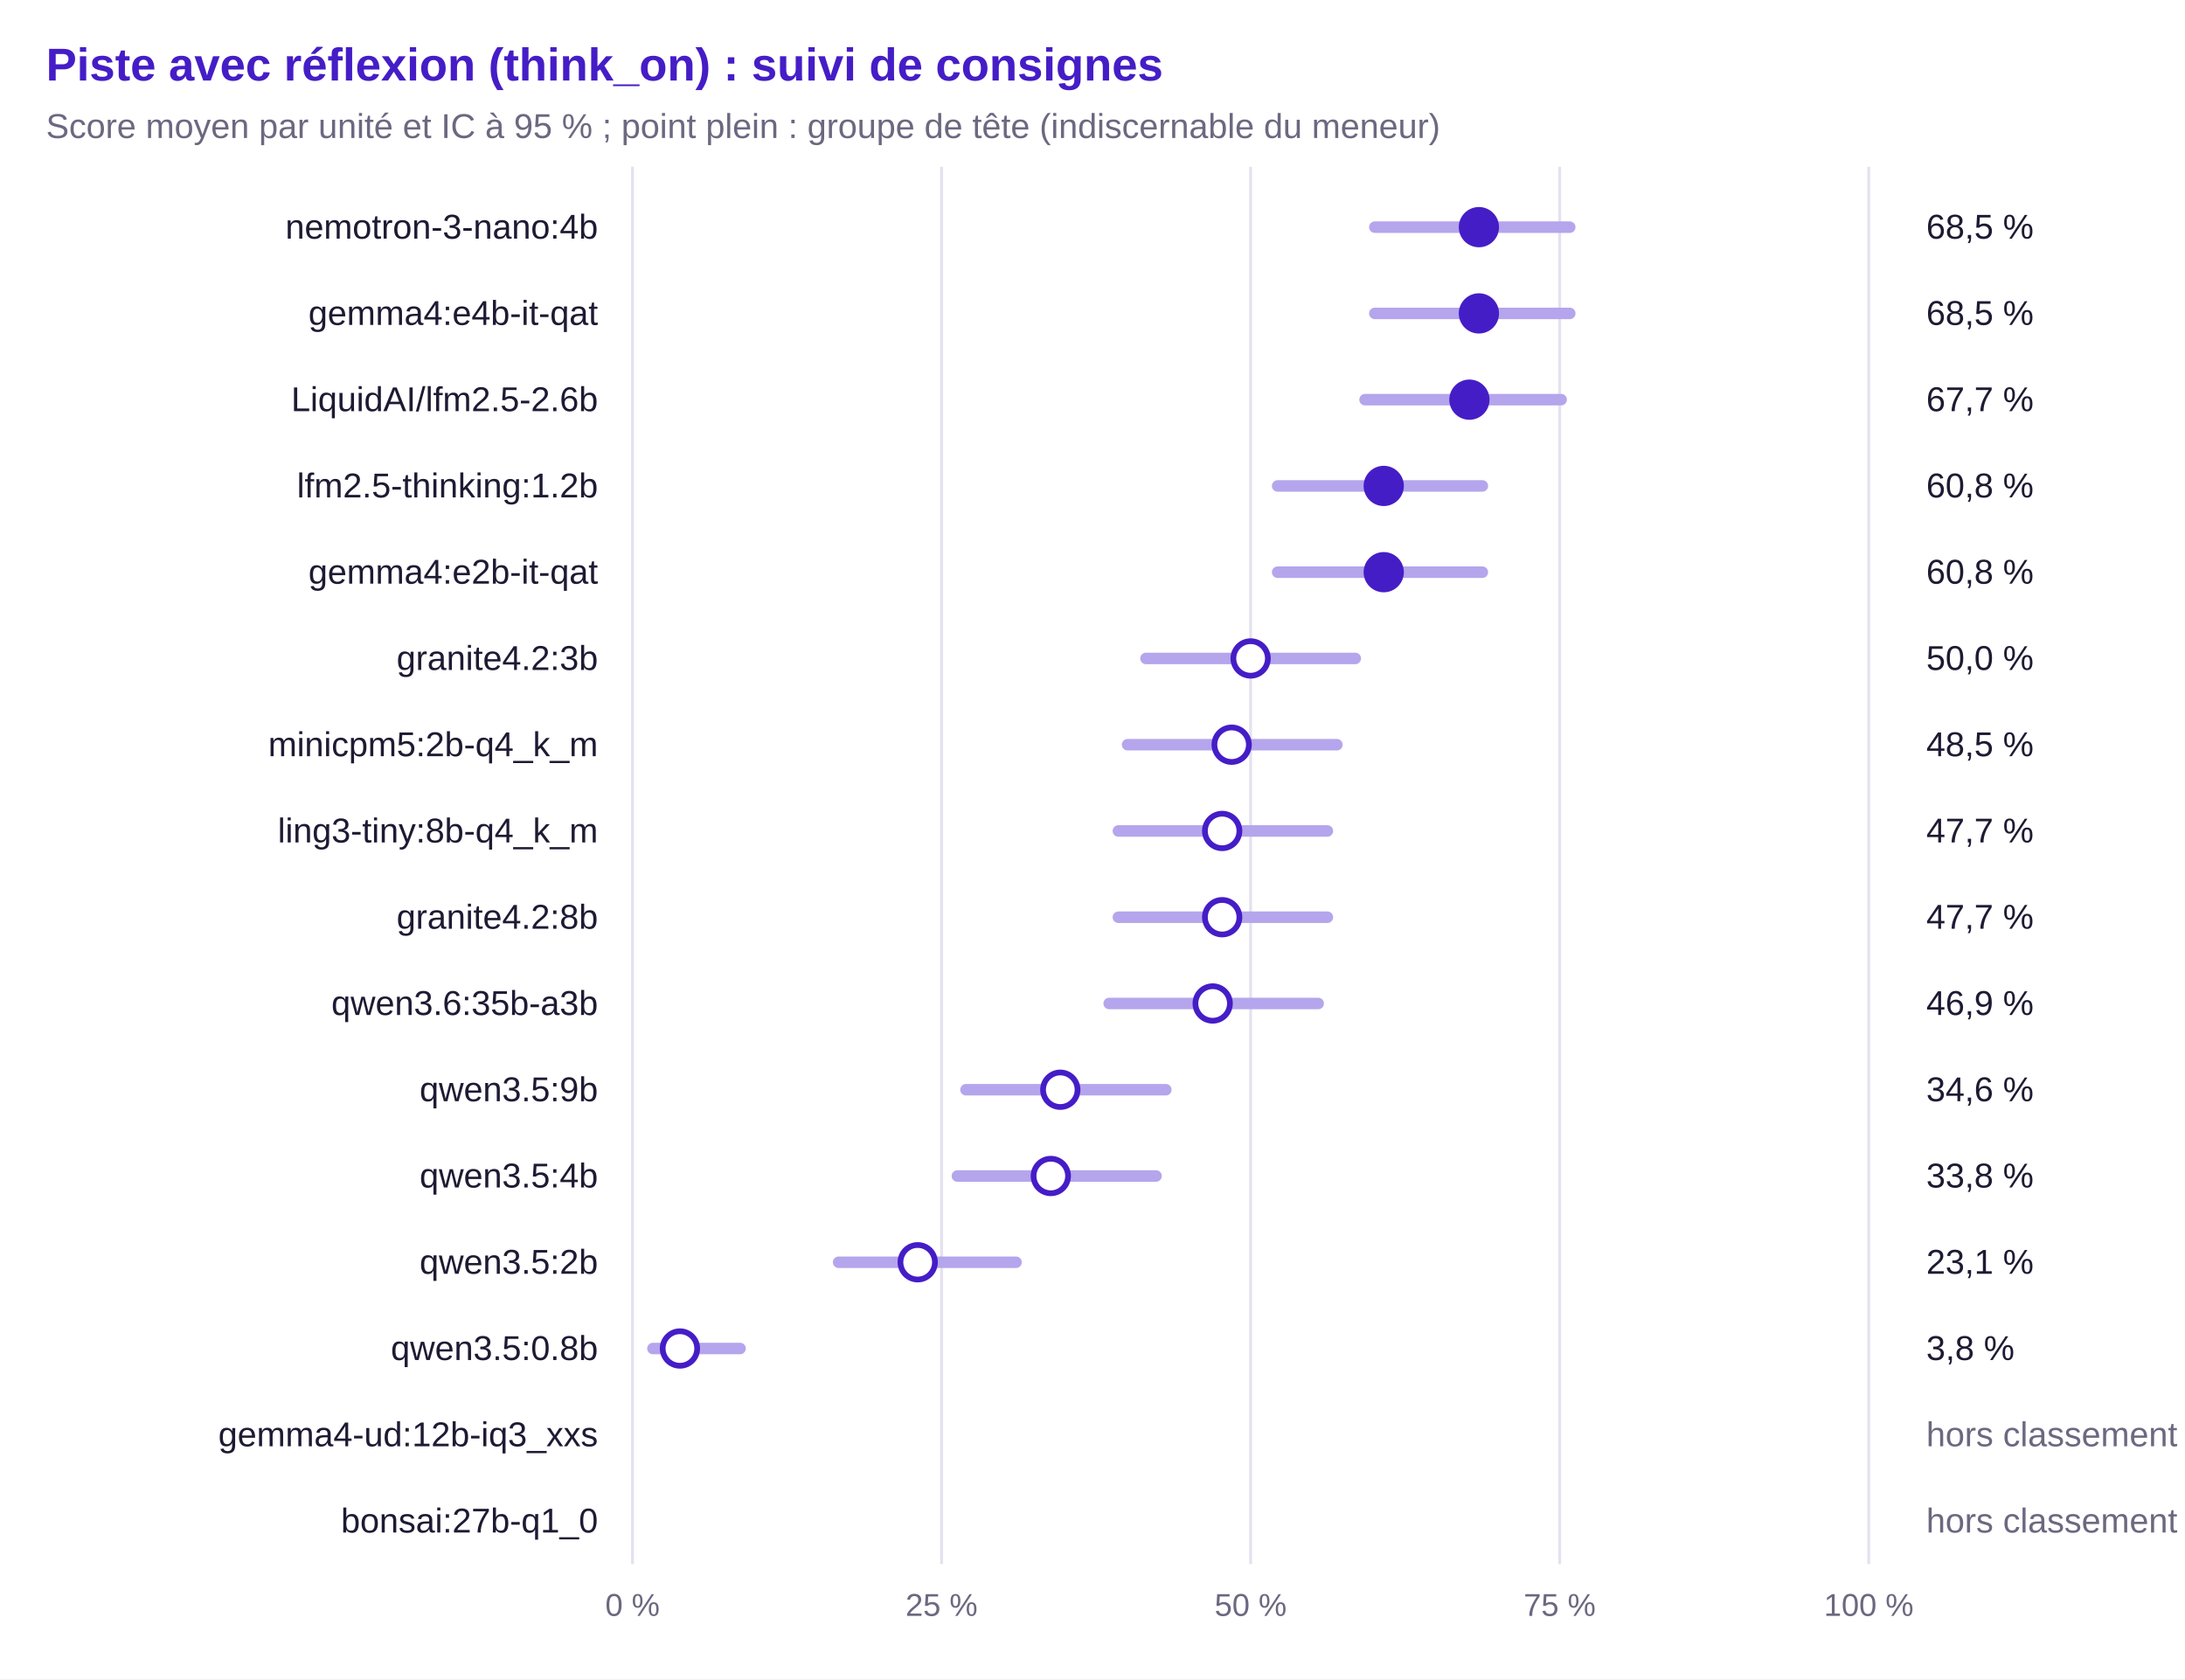
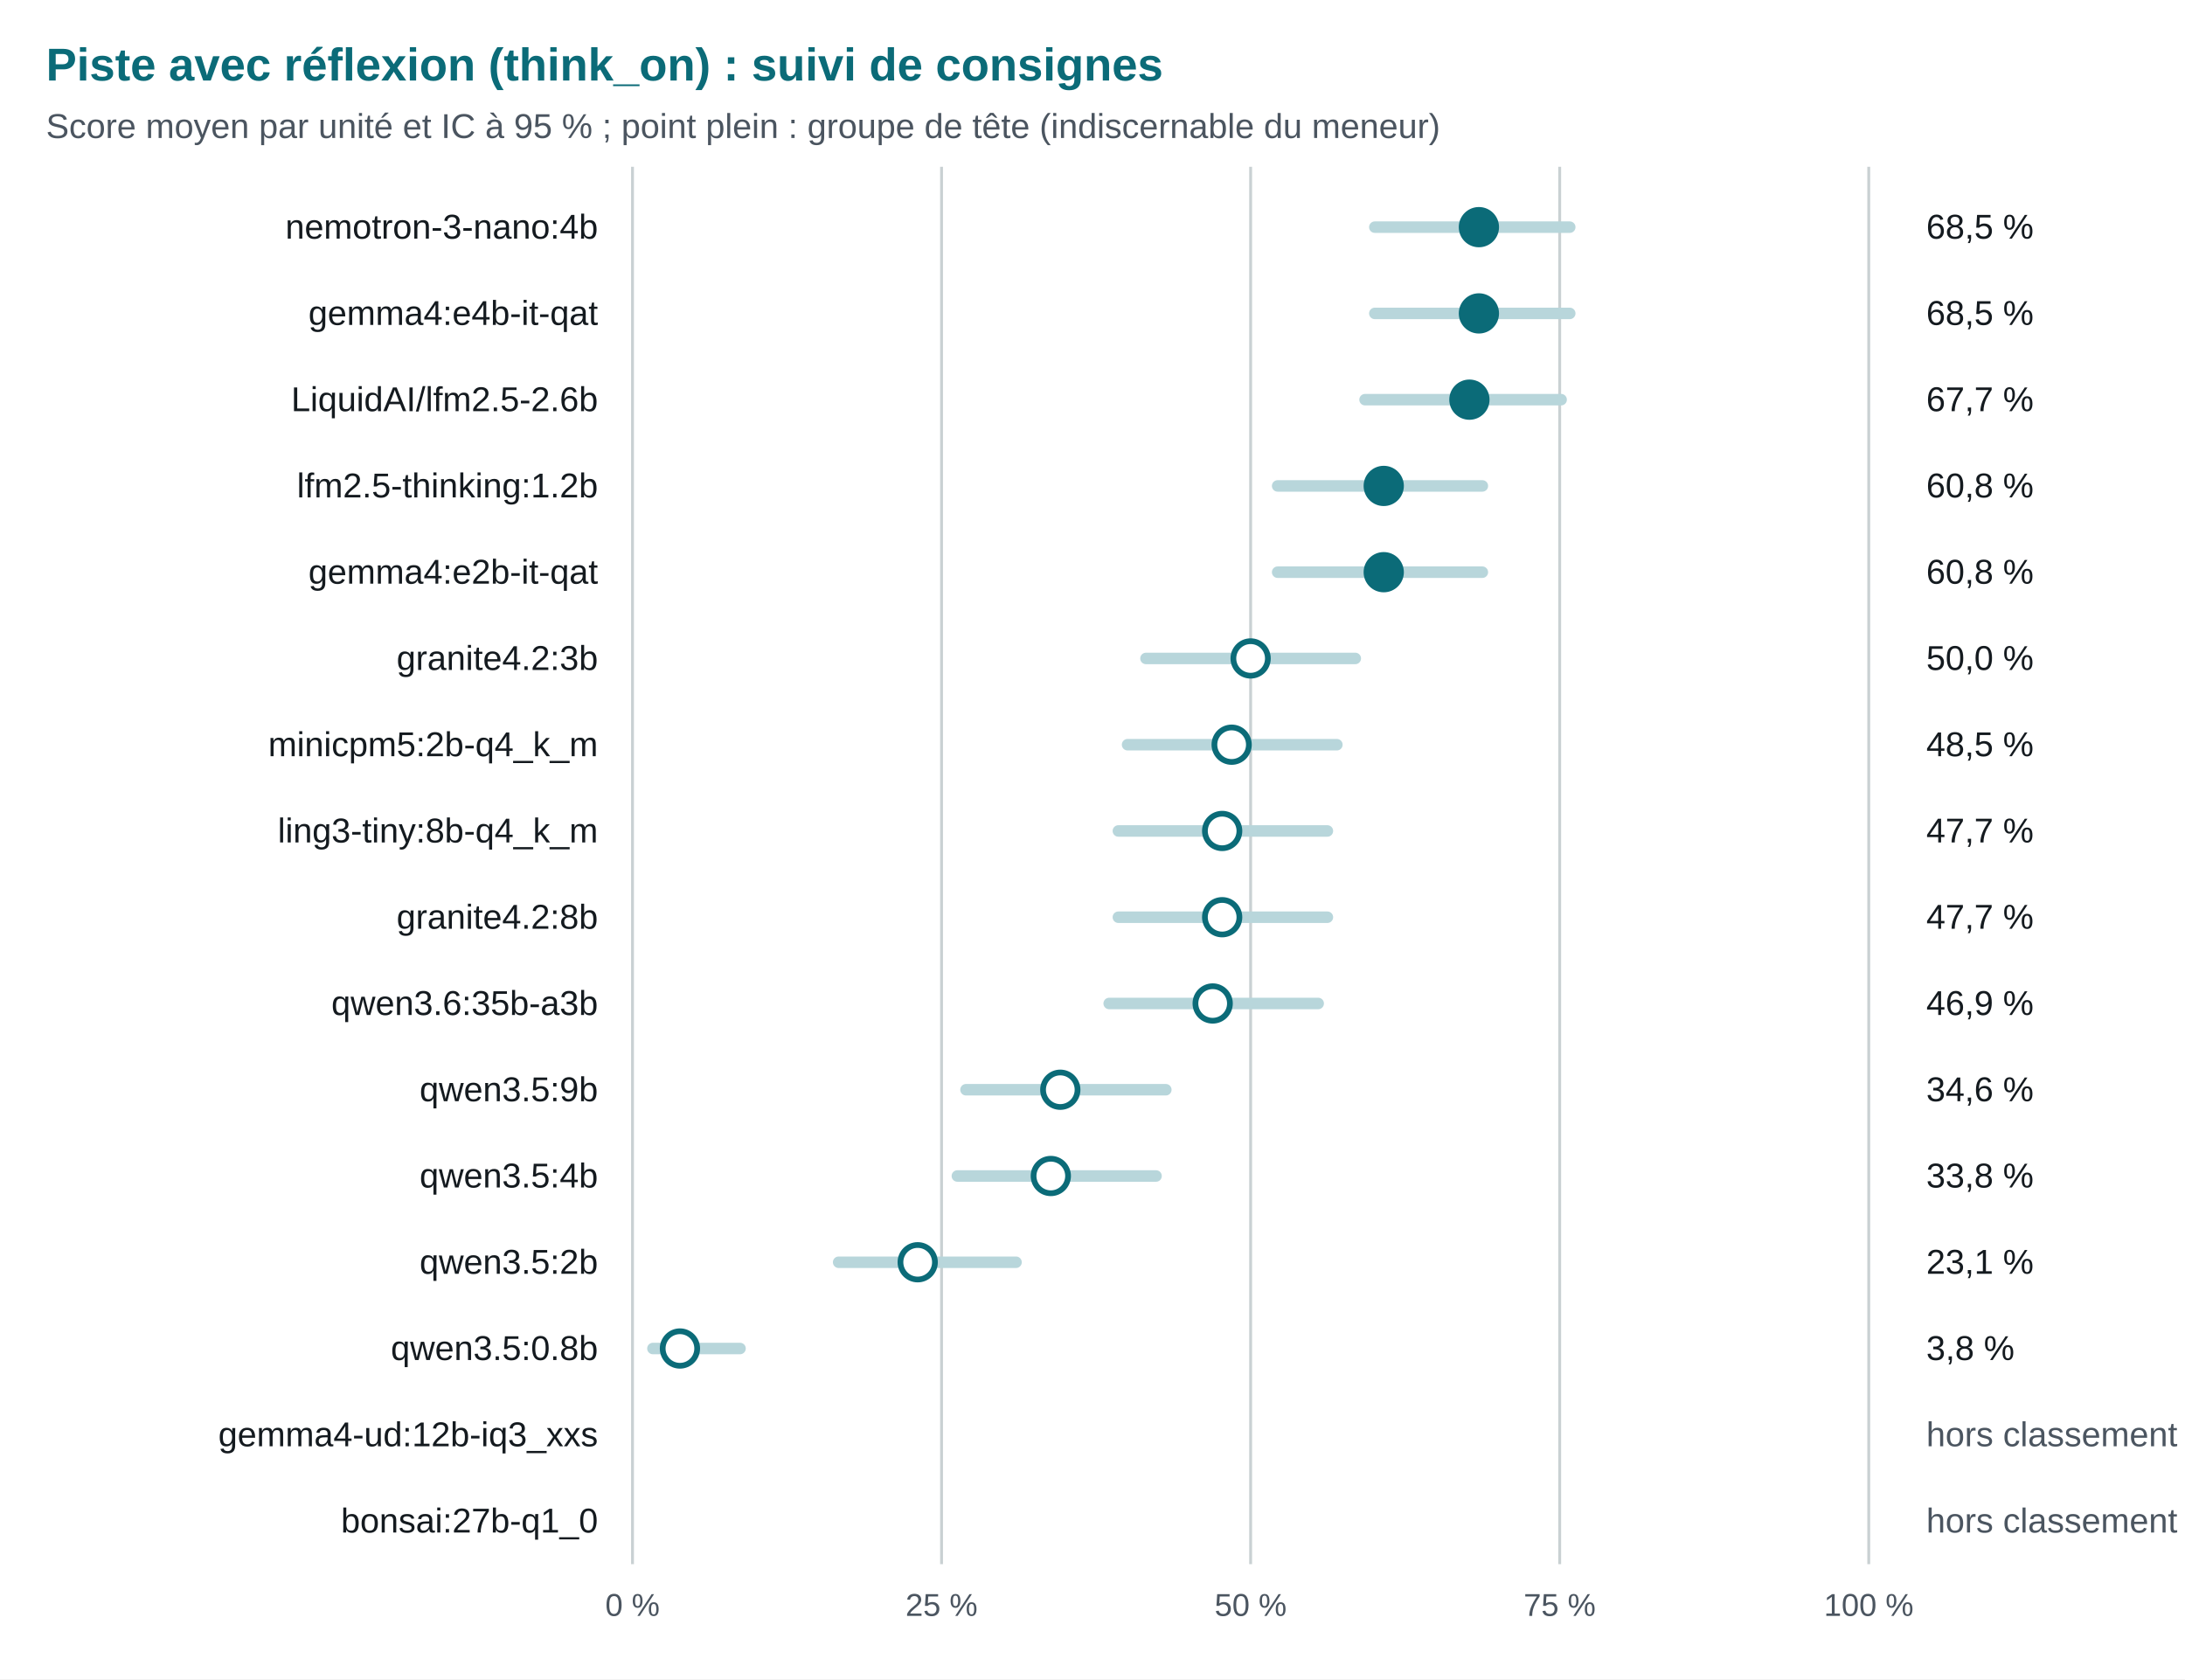
<svg xmlns="http://www.w3.org/2000/svg" width="760" height="584" viewBox="0 0 760 584" role="img" aria-label="Piste avec réflexion (think_on) : suivi de consignes. nemotron-3-nano:4b : 68,5 % (IC à 95 % de 60,0 % à 75,8 %) ; gemma4:e4b-it-qat : 68,5 % (IC à 95 % de 60,0 % à 75,8 %) ; LiquidAI/lfm2.5-2.6b : 67,7 % (IC à 95 % de 59,2 % à 75,1 %) ; lfm2.5-thinking:1.2b : 60,8 % (IC à 95 % de 52,2 % à 68,7 %) ; gemma4:e2b-it-qat : 60,8 % (IC à 95 % de 52,2 % à 68,7 %) ; granite4.2:3b : 50,0 % (IC à 95 % de 41,5 % à 58,5 %) ; minicpm5:2b-q4_k_m : 48,5 % (IC à 95 % de 40,0 % à 57,0 %) ; ling3-tiny:8b-q4_k_m : 47,7 % (IC à 95 % de 39,3 % à 56,2 %) ; granite4.2:8b : 47,7 % (IC à 95 % de 39,3 % à 56,2 %) ; qwen3.6:35b-a3b : 46,9 % (IC à 95 % de 38,6 % à 55,5 %) ; qwen3.5:9b : 34,6 % (IC à 95 % de 27,0 % à 43,1 %) ; qwen3.5:4b : 33,8 % (IC à 95 % de 26,3 % à 42,3 %) ; qwen3.5:2b : 23,1 % (IC à 95 % de 16,7 % à 31,0 %) ; qwen3.5:0.8b : 3,8 % (IC à 95 % de 1,7 % à 8,7 %) ; gemma4-ud:12b-iq3_xxs : hors classement ; bonsai:27b-q1_0 : hors classement.">
  <rect width="760" height="584" fill="#FFFFFF" />
-   <text x="16" y="28" font-family="Arial, Helvetica, sans-serif" font-size="16" font-weight="bold" fill="#451DC7">Piste avec réflexion (think_on) : suivi de consignes</text>
-   <text x="16" y="48" font-family="Arial, Helvetica, sans-serif" font-size="12" fill="#6B6880">Score moyen par unité et IC à 95 % ; point plein : groupe de tête (indiscernable du meneur)</text>
-   <line x1="220.0" y1="58" x2="220.0" y2="544" stroke="#E4E1F0" stroke-width="1" />
-   <text x="220.0" y="562" font-family="Arial, Helvetica, sans-serif" font-size="11" fill="#6B6880" text-anchor="middle">0 %</text>
-   <line x1="327.5" y1="58" x2="327.5" y2="544" stroke="#E4E1F0" stroke-width="1" />
-   <text x="327.5" y="562" font-family="Arial, Helvetica, sans-serif" font-size="11" fill="#6B6880" text-anchor="middle">25 %</text>
-   <line x1="435.0" y1="58" x2="435.0" y2="544" stroke="#E4E1F0" stroke-width="1" />
-   <text x="435.0" y="562" font-family="Arial, Helvetica, sans-serif" font-size="11" fill="#6B6880" text-anchor="middle">50 %</text>
-   <line x1="542.5" y1="58" x2="542.5" y2="544" stroke="#E4E1F0" stroke-width="1" />
-   <text x="542.5" y="562" font-family="Arial, Helvetica, sans-serif" font-size="11" fill="#6B6880" text-anchor="middle">75 %</text>
-   <line x1="650.0" y1="58" x2="650.0" y2="544" stroke="#E4E1F0" stroke-width="1" />
-   <text x="650.0" y="562" font-family="Arial, Helvetica, sans-serif" font-size="11" fill="#6B6880" text-anchor="middle">100 %</text>
-   <text x="208" y="83.0" font-family="Arial, Helvetica, sans-serif" font-size="12" fill="#1F1A33" text-anchor="end">nemotron-3-nano:4b</text>
-   <line x1="478.2" y1="79.0" x2="546.0" y2="79.0" stroke="#B5A5EC" stroke-width="4" stroke-linecap="round" />
-   <circle cx="514.4" cy="79.0" r="6" fill="#451DC7" stroke="#451DC7" stroke-width="2" />
-   <text x="670" y="83.0" font-family="Arial, Helvetica, sans-serif" font-size="12" fill="#1F1A33">68,5 %</text>
-   <text x="208" y="113.0" font-family="Arial, Helvetica, sans-serif" font-size="12" fill="#1F1A33" text-anchor="end">gemma4:e4b-it-qat</text>
-   <line x1="478.2" y1="109.0" x2="546.0" y2="109.0" stroke="#B5A5EC" stroke-width="4" stroke-linecap="round" />
-   <circle cx="514.4" cy="109.0" r="6" fill="#451DC7" stroke="#451DC7" stroke-width="2" />
-   <text x="670" y="113.0" font-family="Arial, Helvetica, sans-serif" font-size="12" fill="#1F1A33">68,5 %</text>
-   <text x="208" y="143.0" font-family="Arial, Helvetica, sans-serif" font-size="12" fill="#1F1A33" text-anchor="end">LiquidAI/lfm2.5-2.6b</text>
-   <line x1="474.8" y1="139.0" x2="543.0" y2="139.0" stroke="#B5A5EC" stroke-width="4" stroke-linecap="round" />
-   <circle cx="511.1" cy="139.0" r="6" fill="#451DC7" stroke="#451DC7" stroke-width="2" />
-   <text x="670" y="143.0" font-family="Arial, Helvetica, sans-serif" font-size="12" fill="#1F1A33">67,7 %</text>
-   <text x="208" y="173.0" font-family="Arial, Helvetica, sans-serif" font-size="12" fill="#1F1A33" text-anchor="end">lfm2.5-thinking:1.2b</text>
-   <line x1="444.4" y1="169.0" x2="515.6" y2="169.0" stroke="#B5A5EC" stroke-width="4" stroke-linecap="round" />
-   <circle cx="481.3" cy="169.0" r="6" fill="#451DC7" stroke="#451DC7" stroke-width="2" />
-   <text x="670" y="173.0" font-family="Arial, Helvetica, sans-serif" font-size="12" fill="#1F1A33">60,8 %</text>
-   <text x="208" y="203.0" font-family="Arial, Helvetica, sans-serif" font-size="12" fill="#1F1A33" text-anchor="end">gemma4:e2b-it-qat</text>
-   <line x1="444.4" y1="199.0" x2="515.6" y2="199.0" stroke="#B5A5EC" stroke-width="4" stroke-linecap="round" />
-   <circle cx="481.3" cy="199.0" r="6" fill="#451DC7" stroke="#451DC7" stroke-width="2" />
-   <text x="670" y="203.0" font-family="Arial, Helvetica, sans-serif" font-size="12" fill="#1F1A33">60,8 %</text>
-   <text x="208" y="233.0" font-family="Arial, Helvetica, sans-serif" font-size="12" fill="#1F1A33" text-anchor="end">granite4.2:3b</text>
-   <line x1="398.6" y1="229.0" x2="471.4" y2="229.0" stroke="#B5A5EC" stroke-width="4" stroke-linecap="round" />
-   <circle cx="435.0" cy="229.0" r="6" fill="#FFFFFF" stroke="#451DC7" stroke-width="2" />
-   <text x="670" y="233.0" font-family="Arial, Helvetica, sans-serif" font-size="12" fill="#1F1A33">50,0 %</text>
-   <text x="208" y="263.0" font-family="Arial, Helvetica, sans-serif" font-size="12" fill="#1F1A33" text-anchor="end">minicpm5:2b-q4_k_m</text>
-   <line x1="392.2" y1="259.0" x2="465.0" y2="259.0" stroke="#B5A5EC" stroke-width="4" stroke-linecap="round" />
-   <circle cx="428.4" cy="259.0" r="6" fill="#FFFFFF" stroke="#451DC7" stroke-width="2" />
-   <text x="670" y="263.0" font-family="Arial, Helvetica, sans-serif" font-size="12" fill="#1F1A33">48,5 %</text>
-   <text x="208" y="293.0" font-family="Arial, Helvetica, sans-serif" font-size="12" fill="#1F1A33" text-anchor="end">ling3-tiny:8b-q4_k_m</text>
-   <line x1="389.0" y1="289.0" x2="461.7" y2="289.0" stroke="#B5A5EC" stroke-width="4" stroke-linecap="round" />
-   <circle cx="425.1" cy="289.0" r="6" fill="#FFFFFF" stroke="#451DC7" stroke-width="2" />
-   <text x="670" y="293.0" font-family="Arial, Helvetica, sans-serif" font-size="12" fill="#1F1A33">47,7 %</text>
-   <text x="208" y="323.0" font-family="Arial, Helvetica, sans-serif" font-size="12" fill="#1F1A33" text-anchor="end">granite4.2:8b</text>
-   <line x1="389.0" y1="319.0" x2="461.7" y2="319.0" stroke="#B5A5EC" stroke-width="4" stroke-linecap="round" />
-   <circle cx="425.1" cy="319.0" r="6" fill="#FFFFFF" stroke="#451DC7" stroke-width="2" />
-   <text x="670" y="323.0" font-family="Arial, Helvetica, sans-serif" font-size="12" fill="#1F1A33">47,7 %</text>
-   <text x="208" y="353.0" font-family="Arial, Helvetica, sans-serif" font-size="12" fill="#1F1A33" text-anchor="end">qwen3.6:35b-a3b</text>
-   <line x1="385.8" y1="349.0" x2="458.5" y2="349.0" stroke="#B5A5EC" stroke-width="4" stroke-linecap="round" />
-   <circle cx="421.8" cy="349.0" r="6" fill="#FFFFFF" stroke="#451DC7" stroke-width="2" />
-   <text x="670" y="353.0" font-family="Arial, Helvetica, sans-serif" font-size="12" fill="#1F1A33">46,9 %</text>
-   <text x="208" y="383.0" font-family="Arial, Helvetica, sans-serif" font-size="12" fill="#1F1A33" text-anchor="end">qwen3.5:9b</text>
-   <line x1="336.0" y1="379.0" x2="405.5" y2="379.0" stroke="#B5A5EC" stroke-width="4" stroke-linecap="round" />
-   <circle cx="368.8" cy="379.0" r="6" fill="#FFFFFF" stroke="#451DC7" stroke-width="2" />
-   <text x="670" y="383.0" font-family="Arial, Helvetica, sans-serif" font-size="12" fill="#1F1A33">34,6 %</text>
-   <text x="208" y="413.0" font-family="Arial, Helvetica, sans-serif" font-size="12" fill="#1F1A33" text-anchor="end">qwen3.5:4b</text>
-   <line x1="333.0" y1="409.0" x2="402.1" y2="409.0" stroke="#B5A5EC" stroke-width="4" stroke-linecap="round" />
-   <circle cx="365.5" cy="409.0" r="6" fill="#FFFFFF" stroke="#451DC7" stroke-width="2" />
-   <text x="670" y="413.0" font-family="Arial, Helvetica, sans-serif" font-size="12" fill="#1F1A33">33,8 %</text>
-   <text x="208" y="443.0" font-family="Arial, Helvetica, sans-serif" font-size="12" fill="#1F1A33" text-anchor="end">qwen3.5:2b</text>
-   <line x1="291.7" y1="439.0" x2="353.4" y2="439.0" stroke="#B5A5EC" stroke-width="4" stroke-linecap="round" />
-   <circle cx="319.2" cy="439.0" r="6" fill="#FFFFFF" stroke="#451DC7" stroke-width="2" />
-   <text x="670" y="443.0" font-family="Arial, Helvetica, sans-serif" font-size="12" fill="#1F1A33">23,1 %</text>
-   <text x="208" y="473.0" font-family="Arial, Helvetica, sans-serif" font-size="12" fill="#1F1A33" text-anchor="end">qwen3.5:0.8b</text>
-   <line x1="227.1" y1="469.0" x2="257.4" y2="469.0" stroke="#B5A5EC" stroke-width="4" stroke-linecap="round" />
-   <circle cx="236.5" cy="469.0" r="6" fill="#FFFFFF" stroke="#451DC7" stroke-width="2" />
-   <text x="670" y="473.0" font-family="Arial, Helvetica, sans-serif" font-size="12" fill="#1F1A33">3,8 %</text>
-   <text x="208" y="503.0" font-family="Arial, Helvetica, sans-serif" font-size="12" fill="#1F1A33" text-anchor="end">gemma4-ud:12b-iq3_xxs</text>
-   <text x="670" y="503.0" font-family="Arial, Helvetica, sans-serif" font-size="12" fill="#6B6880">hors classement</text>
-   <text x="208" y="533.0" font-family="Arial, Helvetica, sans-serif" font-size="12" fill="#1F1A33" text-anchor="end">bonsai:27b-q1_0</text>
-   <text x="670" y="533.0" font-family="Arial, Helvetica, sans-serif" font-size="12" fill="#6B6880">hors classement</text>
+   <text x="16" y="28" font-family="Arial, Helvetica, sans-serif" font-size="16" font-weight="bold" fill="#0B6B78">Piste avec réflexion (think_on) : suivi de consignes</text>
+   <text x="16" y="48" font-family="Arial, Helvetica, sans-serif" font-size="12" fill="#4B5560">Score moyen par unité et IC à 95 % ; point plein : groupe de tête (indiscernable du meneur)</text>
+   <line x1="220.0" y1="58" x2="220.0" y2="544" stroke="#C9D1D3" stroke-width="1" />
+   <text x="220.0" y="562" font-family="Arial, Helvetica, sans-serif" font-size="11" fill="#4B5560" text-anchor="middle">0 %</text>
+   <line x1="327.5" y1="58" x2="327.5" y2="544" stroke="#C9D1D3" stroke-width="1" />
+   <text x="327.5" y="562" font-family="Arial, Helvetica, sans-serif" font-size="11" fill="#4B5560" text-anchor="middle">25 %</text>
+   <line x1="435.0" y1="58" x2="435.0" y2="544" stroke="#C9D1D3" stroke-width="1" />
+   <text x="435.0" y="562" font-family="Arial, Helvetica, sans-serif" font-size="11" fill="#4B5560" text-anchor="middle">50 %</text>
+   <line x1="542.5" y1="58" x2="542.5" y2="544" stroke="#C9D1D3" stroke-width="1" />
+   <text x="542.5" y="562" font-family="Arial, Helvetica, sans-serif" font-size="11" fill="#4B5560" text-anchor="middle">75 %</text>
+   <line x1="650.0" y1="58" x2="650.0" y2="544" stroke="#C9D1D3" stroke-width="1" />
+   <text x="650.0" y="562" font-family="Arial, Helvetica, sans-serif" font-size="11" fill="#4B5560" text-anchor="middle">100 %</text>
+   <text x="208" y="83.0" font-family="Arial, Helvetica, sans-serif" font-size="12" fill="#141A1F" text-anchor="end">nemotron-3-nano:4b</text>
+   <line x1="478.2" y1="79.0" x2="546.0" y2="79.0" stroke="#B8D6DB" stroke-width="4" stroke-linecap="round" />
+   <circle cx="514.4" cy="79.0" r="6" fill="#0B6B78" stroke="#0B6B78" stroke-width="2" />
+   <text x="670" y="83.0" font-family="Arial, Helvetica, sans-serif" font-size="12" fill="#141A1F">68,5 %</text>
+   <text x="208" y="113.0" font-family="Arial, Helvetica, sans-serif" font-size="12" fill="#141A1F" text-anchor="end">gemma4:e4b-it-qat</text>
+   <line x1="478.2" y1="109.0" x2="546.0" y2="109.0" stroke="#B8D6DB" stroke-width="4" stroke-linecap="round" />
+   <circle cx="514.4" cy="109.0" r="6" fill="#0B6B78" stroke="#0B6B78" stroke-width="2" />
+   <text x="670" y="113.0" font-family="Arial, Helvetica, sans-serif" font-size="12" fill="#141A1F">68,5 %</text>
+   <text x="208" y="143.0" font-family="Arial, Helvetica, sans-serif" font-size="12" fill="#141A1F" text-anchor="end">LiquidAI/lfm2.5-2.6b</text>
+   <line x1="474.8" y1="139.0" x2="543.0" y2="139.0" stroke="#B8D6DB" stroke-width="4" stroke-linecap="round" />
+   <circle cx="511.1" cy="139.0" r="6" fill="#0B6B78" stroke="#0B6B78" stroke-width="2" />
+   <text x="670" y="143.0" font-family="Arial, Helvetica, sans-serif" font-size="12" fill="#141A1F">67,7 %</text>
+   <text x="208" y="173.0" font-family="Arial, Helvetica, sans-serif" font-size="12" fill="#141A1F" text-anchor="end">lfm2.5-thinking:1.2b</text>
+   <line x1="444.4" y1="169.0" x2="515.6" y2="169.0" stroke="#B8D6DB" stroke-width="4" stroke-linecap="round" />
+   <circle cx="481.3" cy="169.0" r="6" fill="#0B6B78" stroke="#0B6B78" stroke-width="2" />
+   <text x="670" y="173.0" font-family="Arial, Helvetica, sans-serif" font-size="12" fill="#141A1F">60,8 %</text>
+   <text x="208" y="203.0" font-family="Arial, Helvetica, sans-serif" font-size="12" fill="#141A1F" text-anchor="end">gemma4:e2b-it-qat</text>
+   <line x1="444.4" y1="199.0" x2="515.6" y2="199.0" stroke="#B8D6DB" stroke-width="4" stroke-linecap="round" />
+   <circle cx="481.3" cy="199.0" r="6" fill="#0B6B78" stroke="#0B6B78" stroke-width="2" />
+   <text x="670" y="203.0" font-family="Arial, Helvetica, sans-serif" font-size="12" fill="#141A1F">60,8 %</text>
+   <text x="208" y="233.0" font-family="Arial, Helvetica, sans-serif" font-size="12" fill="#141A1F" text-anchor="end">granite4.2:3b</text>
+   <line x1="398.6" y1="229.0" x2="471.4" y2="229.0" stroke="#B8D6DB" stroke-width="4" stroke-linecap="round" />
+   <circle cx="435.0" cy="229.0" r="6" fill="#FFFFFF" stroke="#0B6B78" stroke-width="2" />
+   <text x="670" y="233.0" font-family="Arial, Helvetica, sans-serif" font-size="12" fill="#141A1F">50,0 %</text>
+   <text x="208" y="263.0" font-family="Arial, Helvetica, sans-serif" font-size="12" fill="#141A1F" text-anchor="end">minicpm5:2b-q4_k_m</text>
+   <line x1="392.2" y1="259.0" x2="465.0" y2="259.0" stroke="#B8D6DB" stroke-width="4" stroke-linecap="round" />
+   <circle cx="428.4" cy="259.0" r="6" fill="#FFFFFF" stroke="#0B6B78" stroke-width="2" />
+   <text x="670" y="263.0" font-family="Arial, Helvetica, sans-serif" font-size="12" fill="#141A1F">48,5 %</text>
+   <text x="208" y="293.0" font-family="Arial, Helvetica, sans-serif" font-size="12" fill="#141A1F" text-anchor="end">ling3-tiny:8b-q4_k_m</text>
+   <line x1="389.0" y1="289.0" x2="461.7" y2="289.0" stroke="#B8D6DB" stroke-width="4" stroke-linecap="round" />
+   <circle cx="425.1" cy="289.0" r="6" fill="#FFFFFF" stroke="#0B6B78" stroke-width="2" />
+   <text x="670" y="293.0" font-family="Arial, Helvetica, sans-serif" font-size="12" fill="#141A1F">47,7 %</text>
+   <text x="208" y="323.0" font-family="Arial, Helvetica, sans-serif" font-size="12" fill="#141A1F" text-anchor="end">granite4.2:8b</text>
+   <line x1="389.0" y1="319.0" x2="461.7" y2="319.0" stroke="#B8D6DB" stroke-width="4" stroke-linecap="round" />
+   <circle cx="425.1" cy="319.0" r="6" fill="#FFFFFF" stroke="#0B6B78" stroke-width="2" />
+   <text x="670" y="323.0" font-family="Arial, Helvetica, sans-serif" font-size="12" fill="#141A1F">47,7 %</text>
+   <text x="208" y="353.0" font-family="Arial, Helvetica, sans-serif" font-size="12" fill="#141A1F" text-anchor="end">qwen3.6:35b-a3b</text>
+   <line x1="385.8" y1="349.0" x2="458.5" y2="349.0" stroke="#B8D6DB" stroke-width="4" stroke-linecap="round" />
+   <circle cx="421.8" cy="349.0" r="6" fill="#FFFFFF" stroke="#0B6B78" stroke-width="2" />
+   <text x="670" y="353.0" font-family="Arial, Helvetica, sans-serif" font-size="12" fill="#141A1F">46,9 %</text>
+   <text x="208" y="383.0" font-family="Arial, Helvetica, sans-serif" font-size="12" fill="#141A1F" text-anchor="end">qwen3.5:9b</text>
+   <line x1="336.0" y1="379.0" x2="405.5" y2="379.0" stroke="#B8D6DB" stroke-width="4" stroke-linecap="round" />
+   <circle cx="368.8" cy="379.0" r="6" fill="#FFFFFF" stroke="#0B6B78" stroke-width="2" />
+   <text x="670" y="383.0" font-family="Arial, Helvetica, sans-serif" font-size="12" fill="#141A1F">34,6 %</text>
+   <text x="208" y="413.0" font-family="Arial, Helvetica, sans-serif" font-size="12" fill="#141A1F" text-anchor="end">qwen3.5:4b</text>
+   <line x1="333.0" y1="409.0" x2="402.1" y2="409.0" stroke="#B8D6DB" stroke-width="4" stroke-linecap="round" />
+   <circle cx="365.5" cy="409.0" r="6" fill="#FFFFFF" stroke="#0B6B78" stroke-width="2" />
+   <text x="670" y="413.0" font-family="Arial, Helvetica, sans-serif" font-size="12" fill="#141A1F">33,8 %</text>
+   <text x="208" y="443.0" font-family="Arial, Helvetica, sans-serif" font-size="12" fill="#141A1F" text-anchor="end">qwen3.5:2b</text>
+   <line x1="291.7" y1="439.0" x2="353.4" y2="439.0" stroke="#B8D6DB" stroke-width="4" stroke-linecap="round" />
+   <circle cx="319.2" cy="439.0" r="6" fill="#FFFFFF" stroke="#0B6B78" stroke-width="2" />
+   <text x="670" y="443.0" font-family="Arial, Helvetica, sans-serif" font-size="12" fill="#141A1F">23,1 %</text>
+   <text x="208" y="473.0" font-family="Arial, Helvetica, sans-serif" font-size="12" fill="#141A1F" text-anchor="end">qwen3.5:0.8b</text>
+   <line x1="227.1" y1="469.0" x2="257.4" y2="469.0" stroke="#B8D6DB" stroke-width="4" stroke-linecap="round" />
+   <circle cx="236.5" cy="469.0" r="6" fill="#FFFFFF" stroke="#0B6B78" stroke-width="2" />
+   <text x="670" y="473.0" font-family="Arial, Helvetica, sans-serif" font-size="12" fill="#141A1F">3,8 %</text>
+   <text x="208" y="503.0" font-family="Arial, Helvetica, sans-serif" font-size="12" fill="#141A1F" text-anchor="end">gemma4-ud:12b-iq3_xxs</text>
+   <text x="670" y="503.0" font-family="Arial, Helvetica, sans-serif" font-size="12" fill="#4B5560">hors classement</text>
+   <text x="208" y="533.0" font-family="Arial, Helvetica, sans-serif" font-size="12" fill="#141A1F" text-anchor="end">bonsai:27b-q1_0</text>
+   <text x="670" y="533.0" font-family="Arial, Helvetica, sans-serif" font-size="12" fill="#4B5560">hors classement</text>
</svg>
